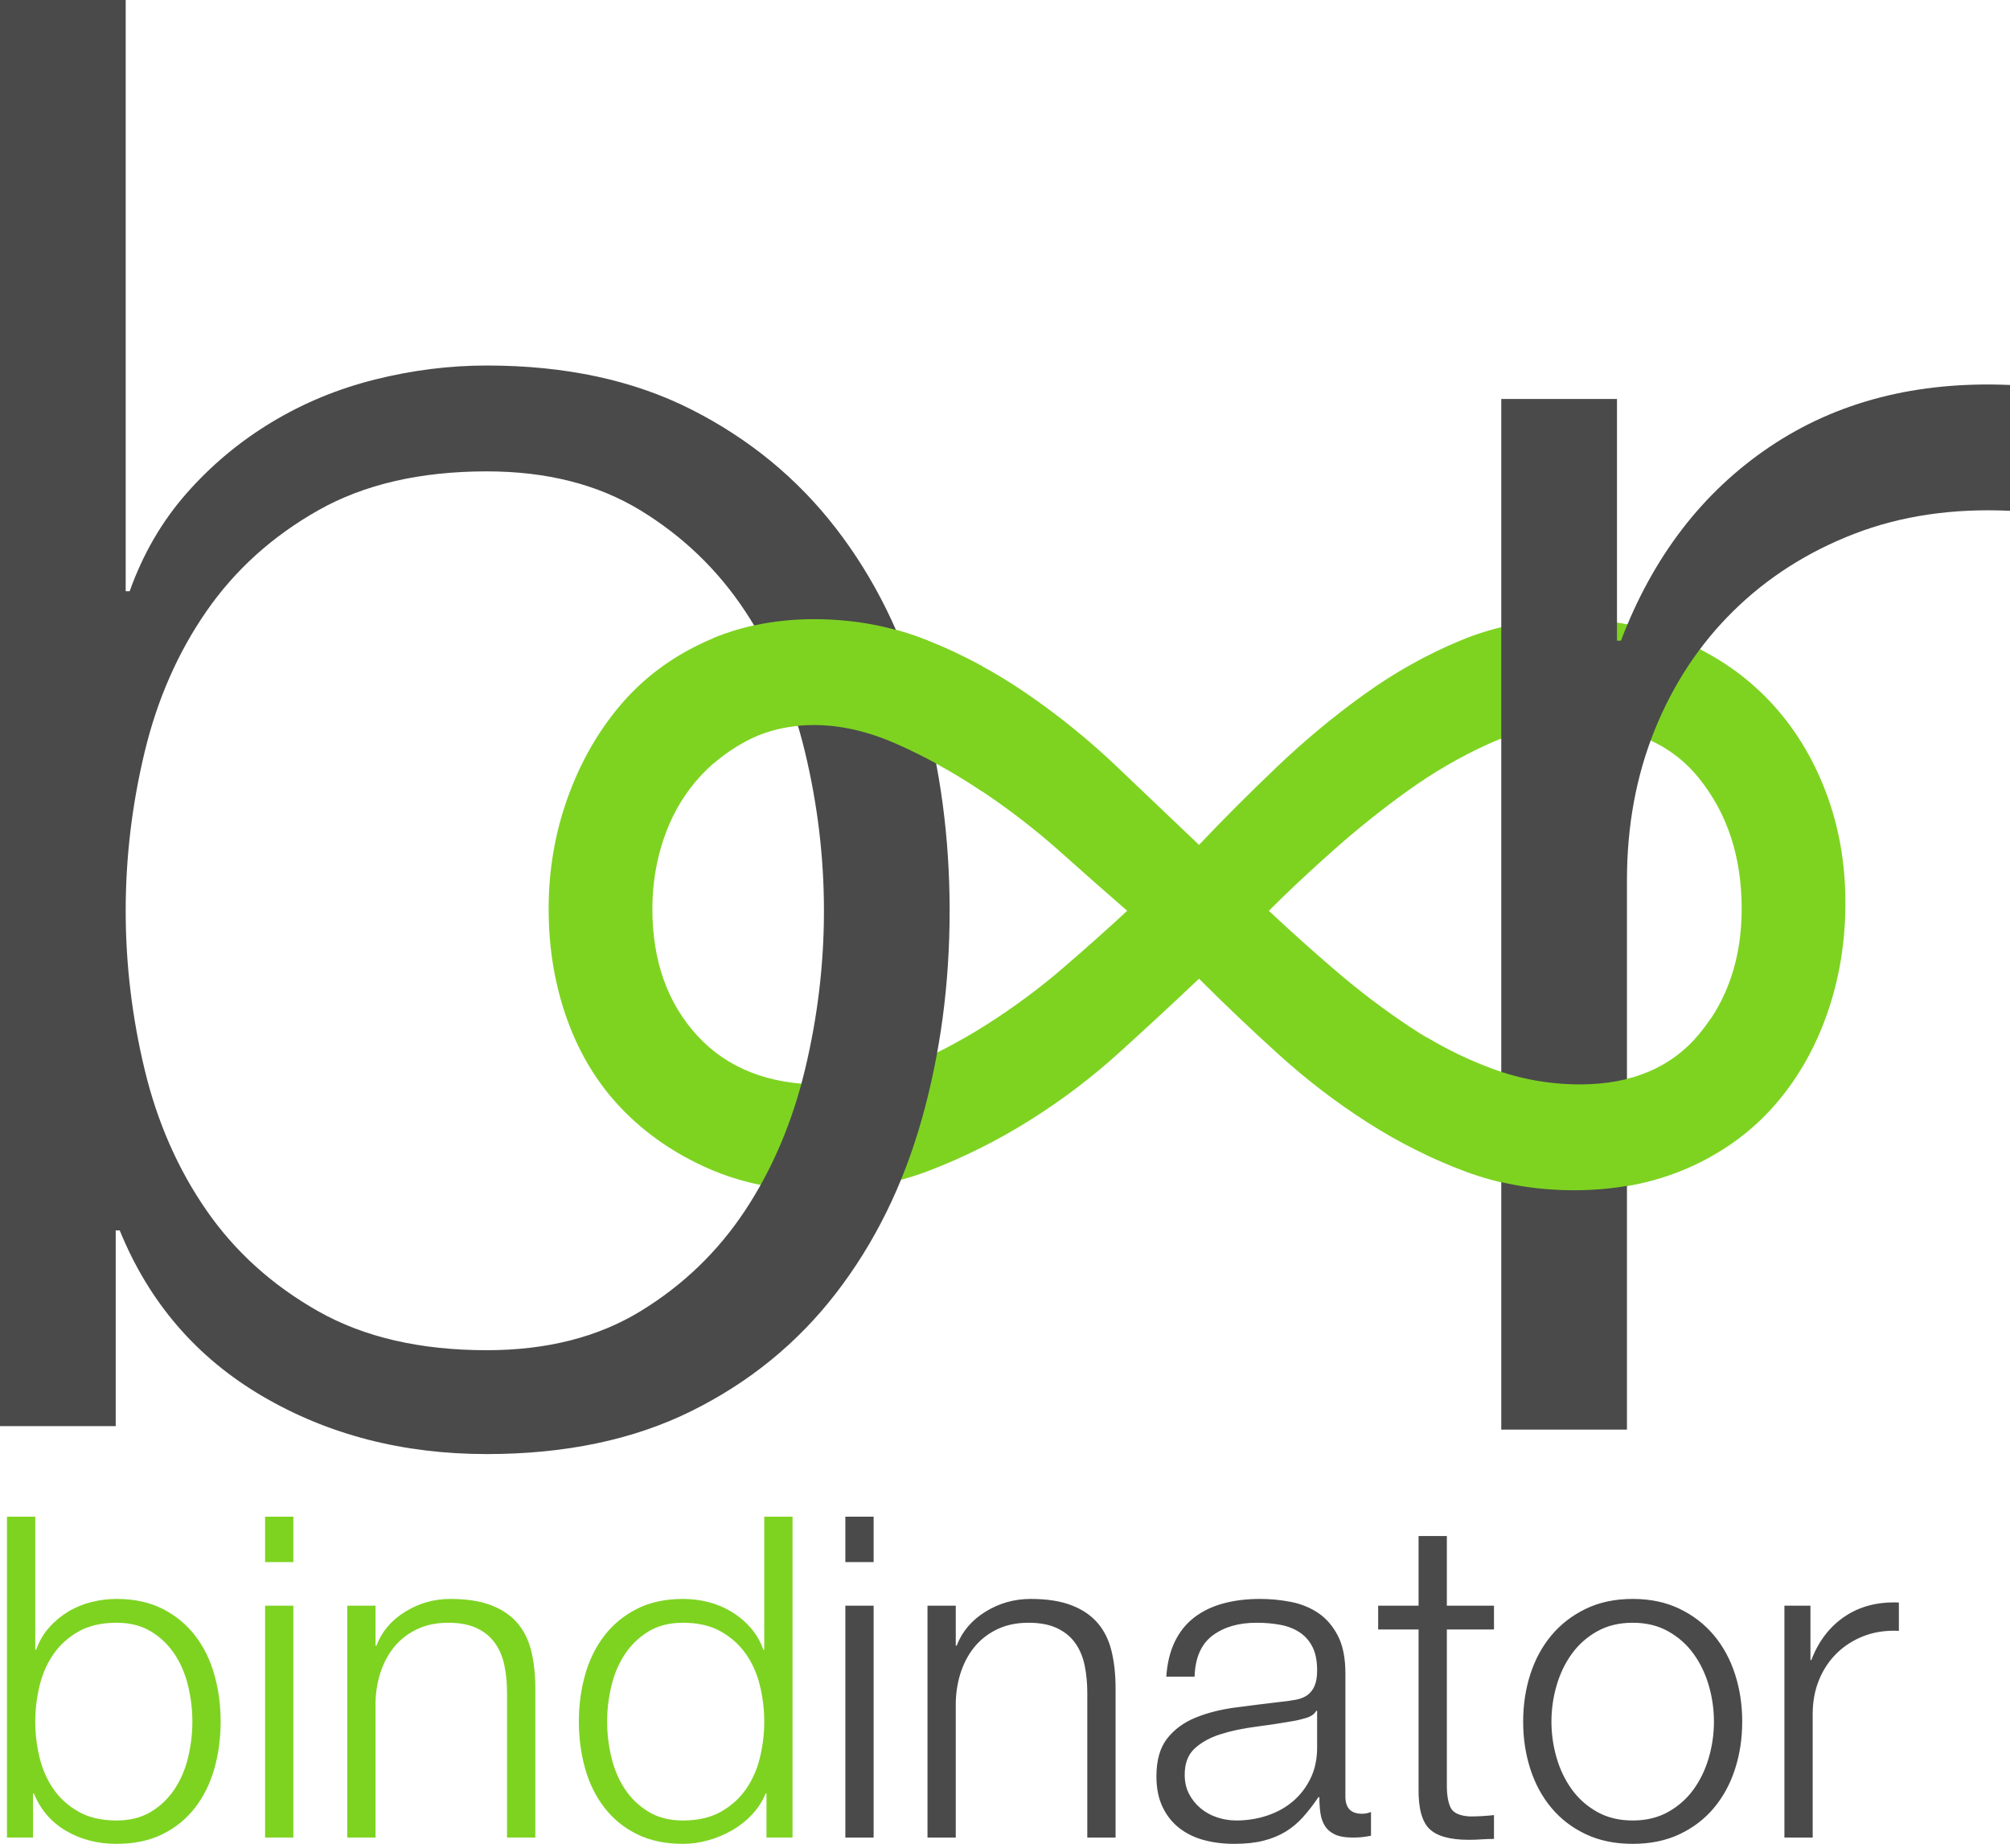
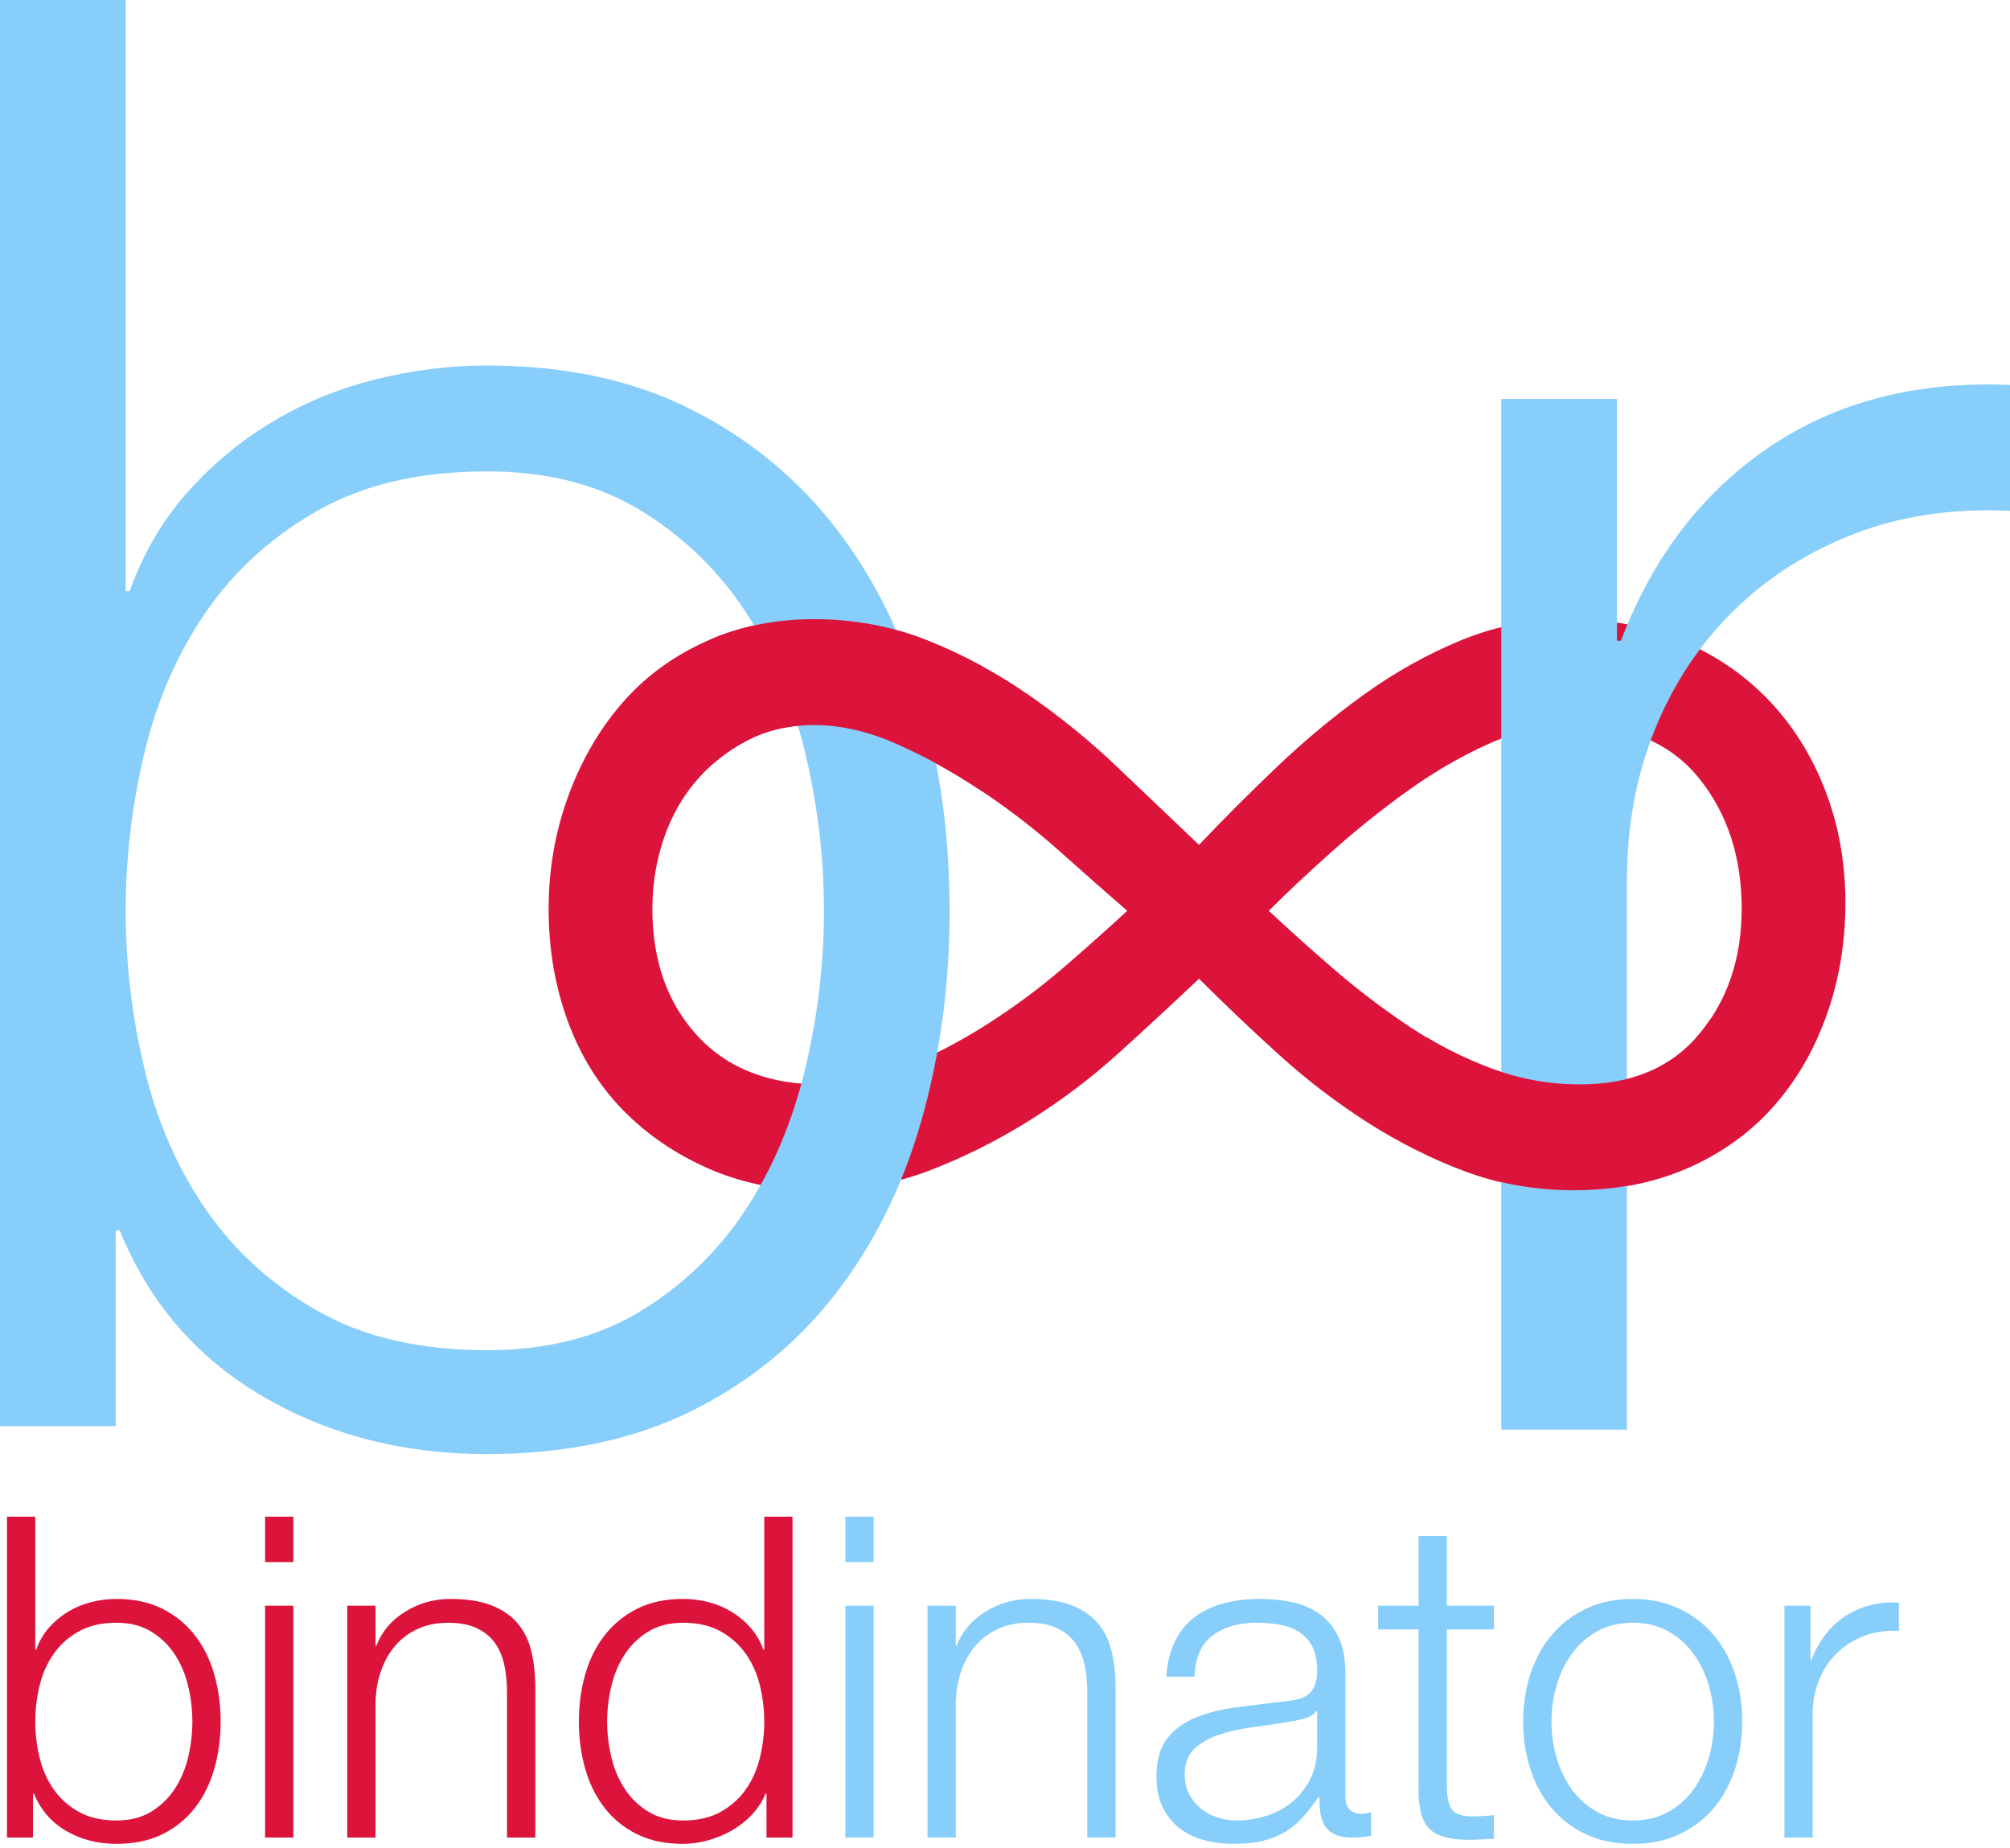
<svg xmlns="http://www.w3.org/2000/svg" width="469px" height="431px" viewBox="0 0 469 431" version="1.1">
  <defs />
  <g id="bindinator-logo" stroke="none" stroke-width="1" fill="none" fill-rule="evenodd">
    <g id="Group">
-       <path d="M190.859,277.704 C181.548,277.704 173.014,275.995 165.256,272.578 C157.497,269.161 150.825,264.58 145.239,258.833 C139.653,253.086 135.385,246.175 132.437,238.098 C129.489,230.022 128.015,221.324 128.015,212.005 C128.015,202.997 129.489,194.377 132.437,186.145 C135.385,177.914 139.497,170.692 144.773,164.479 C150.049,158.266 156.566,153.374 164.325,149.802 C172.083,146.229 180.617,144.443 189.928,144.443 C199.238,144.443 208.005,146.074 216.229,149.336 C224.453,152.597 232.289,156.791 239.737,161.916 C247.185,167.042 254.168,172.711 260.685,178.923 C267.202,185.136 273.564,191.193 279.771,197.095 C285.357,191.193 291.408,185.136 297.926,178.923 C304.443,172.711 311.27,167.042 318.408,161.916 C325.546,156.791 333.071,152.597 340.985,149.336 C348.899,146.074 357.355,144.443 366.355,144.443 C375.976,144.443 384.743,146.152 392.657,149.569 C400.57,152.986 407.32,157.645 412.906,163.547 C418.492,169.449 422.837,176.438 425.94,184.515 C429.044,192.591 430.596,201.289 430.596,210.608 C430.596,219.927 429.121,228.702 426.173,236.934 C423.225,245.165 419.035,252.31 413.604,258.367 C408.174,264.424 401.501,269.161 393.588,272.578 C385.674,275.995 376.907,277.704 367.286,277.704 C358.286,277.704 349.83,276.228 341.916,273.277 C334.002,270.326 326.399,266.521 319.106,261.862 C311.813,257.202 304.908,251.921 298.391,246.019 C291.874,240.117 285.667,234.216 279.771,228.314 C273.874,233.905 267.668,239.652 261.15,245.554 C254.633,251.456 247.651,256.736 240.202,261.396 C232.754,266.055 224.996,269.938 216.927,273.044 C208.858,276.151 200.169,277.704 190.859,277.704 Z M368.683,253.009 C380.786,253.009 390.096,249.048 396.613,241.127 C403.131,233.206 406.389,223.499 406.389,212.005 C406.389,199.891 403.053,189.718 396.381,181.486 C389.708,173.254 379.855,169.138 366.821,169.138 C360.304,169.138 353.787,170.614 347.269,173.565 C340.752,176.516 334.468,180.166 328.416,184.515 C322.365,188.863 316.546,193.523 310.96,198.493 C305.374,203.463 300.408,208.123 296.064,212.471 C301.029,217.131 306.227,221.79 311.658,226.45 C317.089,231.109 322.83,235.458 328.882,239.496 C334.934,243.534 341.295,246.796 347.968,249.281 C354.64,251.766 361.545,253.009 368.683,253.009 Z M191.79,253.009 C197.996,253.009 204.358,251.688 210.875,249.048 C217.393,246.408 223.832,243.068 230.194,239.03 C236.556,234.992 242.53,230.566 248.116,225.751 C253.702,220.936 258.668,216.51 263.012,212.471 C258.357,208.433 253.159,203.851 247.418,198.726 C241.677,193.601 235.547,188.863 229.03,184.515 C222.513,180.166 215.918,176.516 209.246,173.565 C202.574,170.614 196.134,169.138 189.928,169.138 C184.031,169.138 178.755,170.381 174.1,172.866 C169.445,175.351 165.488,178.535 162.23,182.418 C158.971,186.301 156.489,190.805 154.782,195.93 C153.075,201.056 152.221,206.414 152.221,212.005 C152.221,224.12 155.713,233.982 162.695,241.593 C169.678,249.203 179.376,253.009 191.79,253.009 Z" id="Combined-Shape" fill="#7ED321" />
-       <path d="M350.295,93.07 L350.295,333.498 L379.622,333.498 L379.622,205.363 C379.622,192.627 381.795,180.9 386.139,170.184 C390.484,159.467 396.613,150.226 404.527,142.46 C412.441,134.694 421.828,128.714 432.69,124.521 C443.552,120.327 455.655,118.541 469,119.163 L469,89.808 C447.276,88.876 428.578,93.691 412.906,104.252 C397.234,114.814 385.674,129.879 378.226,149.449 L377.295,149.449 L377.295,93.07 L350.295,93.07 Z" id="b∞r" fill="#4A4A4A" />
-       <path d="M399.174,269.792 C397.386,270.787 395.524,271.702 393.588,272.538 C385.674,275.955 376.907,277.663 367.286,277.663 C358.286,277.663 349.83,276.188 341.916,273.237 C338.844,272.091 335.818,270.816 332.839,269.413 L332.839,241.959 C337.691,244.864 342.734,247.291 347.968,249.24 C354.64,251.726 361.545,252.968 368.683,252.968 C380.786,252.968 390.096,249.008 396.613,241.086 C397.532,239.971 398.385,238.819 399.174,237.632 L399.174,269.792 Z" id="Combined-Shape" fill="#7ED321" />
-       <path d="M0,0 L0,332.685 L27,332.685 L27,287.023 L27.931,287.023 C34.758,303.797 45.853,316.688 61.214,325.696 C76.576,334.705 94.033,339.209 113.584,339.209 C131.894,339.209 147.799,335.869 161.299,329.191 C174.799,322.512 186.048,313.349 195.048,301.7 C204.048,290.051 210.72,276.539 215.065,261.163 C219.41,245.786 221.582,229.556 221.582,212.471 C221.582,195.387 219.41,179.156 215.065,163.78 C210.72,148.404 204.048,134.891 195.048,123.243 C186.048,111.594 174.799,102.353 161.299,95.519 C147.799,88.685 131.894,85.268 113.584,85.268 C104.895,85.268 96.205,86.355 87.516,88.53 C78.826,90.704 70.757,94.043 63.309,98.548 C55.861,103.052 49.266,108.565 43.525,115.089 C37.784,121.612 33.361,129.222 30.258,137.92 L29.327,137.92 L29.327,0 L0,0 Z M192.255,212.471 C192.255,224.897 190.781,237.244 187.833,249.514 C184.885,261.784 180.229,272.734 173.867,282.363 C167.506,291.993 159.359,299.836 149.428,305.894 C139.497,311.951 127.549,314.979 113.584,314.979 C98.067,314.979 84.955,311.951 74.249,305.894 C63.542,299.836 54.852,291.993 48.18,282.363 C41.508,272.734 36.698,261.784 33.749,249.514 C30.801,237.244 29.327,224.897 29.327,212.471 C29.327,200.046 30.801,187.699 33.749,175.429 C36.698,163.159 41.508,152.209 48.18,142.579 C54.852,132.95 63.542,125.107 74.249,119.049 C84.955,112.992 98.067,109.963 113.584,109.963 C127.549,109.963 139.497,112.992 149.428,119.049 C159.359,125.107 167.506,132.95 173.867,142.579 C180.229,152.209 184.885,163.159 187.833,175.429 C190.781,187.699 192.255,200.046 192.255,212.471 Z" id="Combined-Shape" fill="#4A4A4A" />
-       <path d="M166.419,148.888 C173.612,145.925 181.448,144.443 189.928,144.443 C199.238,144.443 208.005,146.074 216.229,149.336 C220.688,151.104 225.032,153.146 229.263,155.462 L229.263,184.67 C229.185,184.618 229.108,184.566 229.03,184.515 C222.513,180.166 215.918,176.516 209.246,173.565 C202.574,170.614 196.134,169.138 189.928,169.138 C184.031,169.138 178.755,170.381 174.1,172.866 C171.284,174.369 168.724,176.128 166.419,178.143 L166.419,148.888 Z" id="Combined-Shape" fill="#7ED321" />
+       <path d="M190.859,277.704 C181.548,277.704 173.014,275.995 165.256,272.578 C157.497,269.161 150.825,264.58 145.239,258.833 C139.653,253.086 135.385,246.175 132.437,238.098 C129.489,230.022 128.015,221.324 128.015,212.005 C128.015,202.997 129.489,194.377 132.437,186.145 C135.385,177.914 139.497,170.692 144.773,164.479 C150.049,158.266 156.566,153.374 164.325,149.802 C172.083,146.229 180.617,144.443 189.928,144.443 C199.238,144.443 208.005,146.074 216.229,149.336 C224.453,152.597 232.289,156.791 239.737,161.916 C247.185,167.042 254.168,172.711 260.685,178.923 C267.202,185.136 273.564,191.193 279.771,197.095 C285.357,191.193 291.408,185.136 297.926,178.923 C304.443,172.711 311.27,167.042 318.408,161.916 C325.546,156.791 333.071,152.597 340.985,149.336 C348.899,146.074 357.355,144.443 366.355,144.443 C375.976,144.443 384.743,146.152 392.657,149.569 C400.57,152.986 407.32,157.645 412.906,163.547 C418.492,169.449 422.837,176.438 425.94,184.515 C429.044,192.591 430.596,201.289 430.596,210.608 C430.596,219.927 429.121,228.702 426.173,236.934 C423.225,245.165 419.035,252.31 413.604,258.367 C408.174,264.424 401.501,269.161 393.588,272.578 C385.674,275.995 376.907,277.704 367.286,277.704 C358.286,277.704 349.83,276.228 341.916,273.277 C334.002,270.326 326.399,266.521 319.106,261.862 C311.813,257.202 304.908,251.921 298.391,246.019 C291.874,240.117 285.667,234.216 279.771,228.314 C273.874,233.905 267.668,239.652 261.15,245.554 C254.633,251.456 247.651,256.736 240.202,261.396 C232.754,266.055 224.996,269.938 216.927,273.044 C208.858,276.151 200.169,277.704 190.859,277.704 Z M368.683,253.009 C380.786,253.009 390.096,249.048 396.613,241.127 C403.131,233.206 406.389,223.499 406.389,212.005 C406.389,199.891 403.053,189.718 396.381,181.486 C389.708,173.254 379.855,169.138 366.821,169.138 C360.304,169.138 353.787,170.614 347.269,173.565 C340.752,176.516 334.468,180.166 328.416,184.515 C322.365,188.863 316.546,193.523 310.96,198.493 C305.374,203.463 300.408,208.123 296.064,212.471 C301.029,217.131 306.227,221.79 311.658,226.45 C317.089,231.109 322.83,235.458 328.882,239.496 C334.934,243.534 341.295,246.796 347.968,249.281 C354.64,251.766 361.545,253.009 368.683,253.009 Z M191.79,253.009 C197.996,253.009 204.358,251.688 210.875,249.048 C217.393,246.408 223.832,243.068 230.194,239.03 C236.556,234.992 242.53,230.566 248.116,225.751 C253.702,220.936 258.668,216.51 263.012,212.471 C258.357,208.433 253.159,203.851 247.418,198.726 C241.677,193.601 235.547,188.863 229.03,184.515 C222.513,180.166 215.918,176.516 209.246,173.565 C202.574,170.614 196.134,169.138 189.928,169.138 C184.031,169.138 178.755,170.381 174.1,172.866 C169.445,175.351 165.488,178.535 162.23,182.418 C158.971,186.301 156.489,190.805 154.782,195.93 C153.075,201.056 152.221,206.414 152.221,212.005 C152.221,224.12 155.713,233.982 162.695,241.593 C169.678,249.203 179.376,253.009 191.79,253.009 Z" id="Combined-Shape" fill="crimson" />
+       <path d="M350.295,93.07 L350.295,333.498 L379.622,333.498 L379.622,205.363 C379.622,192.627 381.795,180.9 386.139,170.184 C390.484,159.467 396.613,150.226 404.527,142.46 C412.441,134.694 421.828,128.714 432.69,124.521 C443.552,120.327 455.655,118.541 469,119.163 L469,89.808 C447.276,88.876 428.578,93.691 412.906,104.252 C397.234,114.814 385.674,129.879 378.226,149.449 L377.295,149.449 L377.295,93.07 L350.295,93.07 Z" id="b∞r" fill="lightskyblue" />
+       <path d="M399.174,269.792 C397.386,270.787 395.524,271.702 393.588,272.538 C385.674,275.955 376.907,277.663 367.286,277.663 C358.286,277.663 349.83,276.188 341.916,273.237 C338.844,272.091 335.818,270.816 332.839,269.413 L332.839,241.959 C337.691,244.864 342.734,247.291 347.968,249.24 C354.64,251.726 361.545,252.968 368.683,252.968 C380.786,252.968 390.096,249.008 396.613,241.086 C397.532,239.971 398.385,238.819 399.174,237.632 L399.174,269.792 Z" id="Combined-Shape" fill="crimson" />
+       <path d="M0,0 L0,332.685 L27,332.685 L27,287.023 L27.931,287.023 C34.758,303.797 45.853,316.688 61.214,325.696 C76.576,334.705 94.033,339.209 113.584,339.209 C131.894,339.209 147.799,335.869 161.299,329.191 C174.799,322.512 186.048,313.349 195.048,301.7 C204.048,290.051 210.72,276.539 215.065,261.163 C219.41,245.786 221.582,229.556 221.582,212.471 C221.582,195.387 219.41,179.156 215.065,163.78 C210.72,148.404 204.048,134.891 195.048,123.243 C186.048,111.594 174.799,102.353 161.299,95.519 C147.799,88.685 131.894,85.268 113.584,85.268 C104.895,85.268 96.205,86.355 87.516,88.53 C78.826,90.704 70.757,94.043 63.309,98.548 C55.861,103.052 49.266,108.565 43.525,115.089 C37.784,121.612 33.361,129.222 30.258,137.92 L29.327,137.92 L29.327,0 L0,0 Z M192.255,212.471 C192.255,224.897 190.781,237.244 187.833,249.514 C184.885,261.784 180.229,272.734 173.867,282.363 C167.506,291.993 159.359,299.836 149.428,305.894 C139.497,311.951 127.549,314.979 113.584,314.979 C98.067,314.979 84.955,311.951 74.249,305.894 C63.542,299.836 54.852,291.993 48.18,282.363 C41.508,272.734 36.698,261.784 33.749,249.514 C30.801,237.244 29.327,224.897 29.327,212.471 C29.327,200.046 30.801,187.699 33.749,175.429 C36.698,163.159 41.508,152.209 48.18,142.579 C54.852,132.95 63.542,125.107 74.249,119.049 C84.955,112.992 98.067,109.963 113.584,109.963 C127.549,109.963 139.497,112.992 149.428,119.049 C159.359,125.107 167.506,132.95 173.867,142.579 C180.229,152.209 184.885,163.159 187.833,175.429 C190.781,187.699 192.255,200.046 192.255,212.471 Z" id="Combined-Shape" fill="lightskyblue" />
+       <path d="M166.419,148.888 C173.612,145.925 181.448,144.443 189.928,144.443 C199.238,144.443 208.005,146.074 216.229,149.336 C220.688,151.104 225.032,153.146 229.263,155.462 L229.263,184.67 C229.185,184.618 229.108,184.566 229.03,184.515 C222.513,180.166 215.918,176.516 209.246,173.565 C202.574,170.614 196.134,169.138 189.928,169.138 C184.031,169.138 178.755,170.381 174.1,172.866 C171.284,174.369 168.724,176.128 166.419,178.143 L166.419,148.888 Z" id="Combined-Shape" fill="crimson" />
    </g>
-     <path d="M1.629,353.816 L1.629,428.67 L7.704,428.67 L7.704,418.396 L7.914,418.396 C9.45,422.17 11.946,425.071 15.403,427.098 C18.859,429.125 22.787,430.138 27.186,430.138 C31.305,430.138 34.884,429.387 37.922,427.884 C40.959,426.381 43.49,424.32 45.515,421.699 C47.54,419.078 49.041,416.037 50.019,412.578 C50.996,409.118 51.485,405.466 51.485,401.622 C51.485,397.778 50.996,394.126 50.019,390.667 C49.041,387.207 47.54,384.167 45.515,381.546 C43.49,378.925 40.959,376.845 37.922,375.308 C34.884,373.77 31.305,373.001 27.186,373.001 C25.231,373.001 23.275,373.246 21.32,373.735 C19.365,374.224 17.55,374.976 15.874,375.989 C14.198,377.003 12.714,378.243 11.422,379.711 C10.131,381.179 9.136,382.891 8.437,384.848 L8.228,384.848 L8.228,353.816 L1.629,353.816 Z M44.887,401.622 C44.887,404.418 44.555,407.196 43.892,409.957 C43.228,412.717 42.181,415.181 40.749,417.348 C39.318,419.514 37.485,421.279 35.251,422.642 C33.016,424.005 30.328,424.686 27.186,424.686 C23.694,424.686 20.744,424.005 18.335,422.642 C15.926,421.279 13.971,419.514 12.47,417.348 C10.969,415.181 9.886,412.717 9.223,409.957 C8.56,407.196 8.228,404.418 8.228,401.622 C8.228,398.826 8.56,396.048 9.223,393.288 C9.886,390.527 10.969,388.063 12.47,385.896 C13.971,383.73 15.926,381.965 18.335,380.602 C20.744,379.239 23.694,378.558 27.186,378.558 C30.328,378.558 33.016,379.239 35.251,380.602 C37.485,381.965 39.318,383.73 40.749,385.896 C42.181,388.063 43.228,390.527 43.892,393.288 C44.555,396.048 44.887,398.826 44.887,401.622 Z M61.854,353.816 L61.854,364.405 L68.453,364.405 L68.453,353.816 L61.854,353.816 Z M61.854,374.574 L61.854,428.67 L68.453,428.67 L68.453,374.574 L61.854,374.574 Z M81.022,374.574 L81.022,428.67 L87.62,428.67 L87.62,397.114 C87.69,394.458 88.127,391.995 88.93,389.723 C89.733,387.452 90.85,385.495 92.281,383.852 C93.713,382.21 95.458,380.917 97.518,379.973 C99.578,379.03 101.935,378.558 104.588,378.558 C107.242,378.558 109.459,378.977 111.239,379.816 C113.02,380.655 114.434,381.808 115.481,383.275 C116.528,384.743 117.262,386.473 117.681,388.465 C118.1,390.457 118.309,392.606 118.309,394.912 L118.309,428.67 L124.908,428.67 L124.908,393.864 C124.908,390.649 124.593,387.749 123.965,385.163 C123.337,382.577 122.254,380.392 120.718,378.61 C119.182,376.828 117.139,375.448 114.591,374.469 C112.042,373.491 108.882,373.001 105.112,373.001 C101.271,373.001 97.745,373.997 94.533,375.989 C91.321,377.981 89.087,380.62 87.83,383.905 L87.62,383.905 L87.62,374.574 L81.022,374.574 Z M184.923,428.67 L184.923,353.816 L178.325,353.816 L178.325,384.848 L178.115,384.848 C177.417,382.891 176.422,381.179 175.13,379.711 C173.838,378.243 172.355,377.003 170.679,375.989 C169.003,374.976 167.205,374.224 165.285,373.735 C163.364,373.246 161.392,373.001 159.367,373.001 C155.247,373.001 151.669,373.77 148.631,375.308 C145.594,376.845 143.062,378.925 141.037,381.546 C139.013,384.167 137.511,387.207 136.534,390.667 C135.556,394.126 135.067,397.778 135.067,401.622 C135.067,405.466 135.556,409.118 136.534,412.578 C137.511,416.037 139.013,419.078 141.037,421.699 C143.062,424.32 145.594,426.381 148.631,427.884 C151.669,429.387 155.247,430.138 159.367,430.138 C161.322,430.138 163.295,429.858 165.285,429.299 C167.275,428.74 169.143,427.954 170.888,426.94 C172.634,425.927 174.188,424.686 175.549,423.219 C176.911,421.751 177.941,420.143 178.639,418.396 L178.848,418.396 L178.848,428.67 L184.923,428.67 Z M141.666,401.622 C141.666,398.826 141.998,396.048 142.661,393.288 C143.324,390.527 144.372,388.063 145.803,385.896 C147.235,383.73 149.068,381.965 151.302,380.602 C153.536,379.239 156.225,378.558 159.367,378.558 C162.858,378.558 165.808,379.239 168.217,380.602 C170.626,381.965 172.582,383.73 174.083,385.896 C175.584,388.063 176.666,390.527 177.33,393.288 C177.993,396.048 178.325,398.826 178.325,401.622 C178.325,404.418 177.993,407.196 177.33,409.957 C176.666,412.717 175.584,415.181 174.083,417.348 C172.582,419.514 170.626,421.279 168.217,422.642 C165.808,424.005 162.858,424.686 159.367,424.686 C156.225,424.686 153.536,424.005 151.302,422.642 C149.068,421.279 147.235,419.514 145.803,417.348 C144.372,415.181 143.324,412.717 142.661,409.957 C141.998,407.196 141.666,404.418 141.666,401.622 Z" id="bind" fill="#7ED321" />
-     <path d="M197.248,353.816 L197.248,364.405 L203.846,364.405 L203.846,353.816 L197.248,353.816 Z M197.248,374.574 L197.248,428.67 L203.846,428.67 L203.846,374.574 L197.248,374.574 Z M216.415,374.574 L216.415,428.67 L223.014,428.67 L223.014,397.114 C223.083,394.458 223.52,391.995 224.323,389.723 C225.126,387.452 226.243,385.495 227.674,383.852 C229.106,382.21 230.852,380.917 232.911,379.973 C234.971,379.03 237.328,378.558 239.981,378.558 C242.635,378.558 244.852,378.977 246.632,379.816 C248.413,380.655 249.827,381.808 250.874,383.275 C251.922,384.743 252.655,386.473 253.074,388.465 C253.493,390.457 253.702,392.606 253.702,394.912 L253.702,428.67 L260.301,428.67 L260.301,393.864 C260.301,390.649 259.987,387.749 259.358,385.163 C258.73,382.577 257.647,380.392 256.111,378.61 C254.575,376.828 252.533,375.448 249.984,374.469 C247.435,373.491 244.276,373.001 240.505,373.001 C236.665,373.001 233.138,373.997 229.926,375.989 C226.714,377.981 224.48,380.62 223.223,383.905 L223.014,383.905 L223.014,374.574 L216.415,374.574 Z M272.136,391.138 L278.735,391.138 C278.875,386.735 280.271,383.538 282.925,381.546 C285.578,379.554 288.999,378.558 293.189,378.558 C295.144,378.558 296.977,378.715 298.688,379.03 C300.399,379.344 301.9,379.921 303.192,380.759 C304.483,381.598 305.496,382.734 306.229,384.167 C306.962,385.599 307.329,387.434 307.329,389.671 C307.329,391.138 307.137,392.326 306.753,393.235 C306.369,394.144 305.828,394.86 305.129,395.384 C304.431,395.908 303.558,396.275 302.511,396.485 C301.463,396.695 300.241,396.869 298.845,397.009 C295.284,397.429 291.775,397.865 288.319,398.32 C284.862,398.774 281.755,399.56 278.997,400.679 C276.239,401.797 274.022,403.422 272.346,405.554 C270.67,407.685 269.832,410.638 269.832,414.412 C269.832,417.138 270.303,419.497 271.246,421.489 C272.189,423.481 273.481,425.123 275.121,426.416 C276.762,427.709 278.683,428.653 280.882,429.247 C283.082,429.841 285.438,430.138 287.952,430.138 C290.605,430.138 292.892,429.893 294.812,429.404 C296.733,428.915 298.443,428.216 299.945,427.307 C301.446,426.399 302.808,425.263 304.03,423.9 C305.252,422.537 306.456,420.982 307.643,419.235 L307.853,419.235 C307.853,420.633 307.94,421.908 308.114,423.061 C308.289,424.215 308.656,425.211 309.214,426.049 C309.773,426.888 310.558,427.535 311.571,427.989 C312.583,428.443 313.927,428.67 315.603,428.67 C316.511,428.67 317.262,428.635 317.855,428.565 C318.449,428.496 319.129,428.391 319.898,428.251 L319.898,422.695 C319.269,422.974 318.571,423.114 317.803,423.114 C315.219,423.114 313.927,421.786 313.927,419.13 L313.927,390.404 C313.927,386.77 313.334,383.817 312.147,381.546 C310.96,379.274 309.424,377.509 307.538,376.251 C305.653,374.993 303.523,374.137 301.149,373.683 C298.775,373.229 296.401,373.001 294.027,373.001 C290.885,373.001 288.022,373.351 285.438,374.05 C282.855,374.749 280.603,375.832 278.683,377.3 C276.762,378.767 275.244,380.655 274.126,382.961 C273.009,385.267 272.346,387.993 272.136,391.138 Z M307.329,399.106 L307.329,407.703 C307.329,410.359 306.823,412.735 305.81,414.832 C304.798,416.928 303.436,418.711 301.725,420.178 C300.015,421.646 298.007,422.764 295.703,423.533 C293.398,424.302 290.989,424.686 288.476,424.686 C286.94,424.686 285.438,424.442 283.972,423.953 C282.506,423.463 281.214,422.747 280.097,421.803 C278.979,420.86 278.089,419.742 277.426,418.449 C276.762,417.156 276.431,415.67 276.431,413.993 C276.431,411.337 277.216,409.293 278.787,407.86 C280.358,406.427 282.366,405.326 284.81,404.558 C287.254,403.789 289.96,403.212 292.927,402.828 C295.895,402.443 298.775,402.007 301.568,401.517 C302.476,401.377 303.523,401.133 304.71,400.783 C305.897,400.434 306.7,399.875 307.119,399.106 L307.329,399.106 Z M337.599,374.574 L337.599,358.324 L331,358.324 L331,374.574 L321.573,374.574 L321.573,380.13 L331,380.13 L331,417.138 C330.93,421.751 331.768,424.914 333.514,426.626 C335.259,428.338 338.332,429.194 342.731,429.194 C343.708,429.194 344.686,429.16 345.663,429.09 C346.641,429.02 347.619,428.985 348.596,428.985 L348.596,423.428 C346.711,423.638 344.826,423.743 342.94,423.743 C340.566,423.603 339.082,422.922 338.489,421.699 C337.895,420.475 337.599,418.781 337.599,416.614 L337.599,380.13 L348.596,380.13 L348.596,374.574 L337.599,374.574 Z M380.961,378.558 C384.103,378.558 386.861,379.222 389.235,380.55 C391.609,381.878 393.582,383.625 395.153,385.792 C396.724,387.958 397.911,390.422 398.714,393.183 C399.517,395.943 399.919,398.757 399.919,401.622 C399.919,404.488 399.517,407.301 398.714,410.062 C397.911,412.822 396.724,415.286 395.153,417.453 C393.582,419.619 391.609,421.367 389.235,422.695 C386.861,424.022 384.103,424.686 380.961,424.686 C377.818,424.686 375.06,424.022 372.686,422.695 C370.312,421.367 368.34,419.619 366.768,417.453 C365.197,415.286 364.01,412.822 363.207,410.062 C362.404,407.301 362.003,404.488 362.003,401.622 C362.003,398.757 362.404,395.943 363.207,393.183 C364.01,390.422 365.197,387.958 366.768,385.792 C368.34,383.625 370.312,381.878 372.686,380.55 C375.06,379.222 377.818,378.558 380.961,378.558 Z M380.961,373.001 C376.841,373.001 373.193,373.77 370.015,375.308 C366.838,376.845 364.167,378.907 362.003,381.493 C359.838,384.079 358.197,387.102 357.08,390.562 C355.963,394.021 355.404,397.708 355.404,401.622 C355.404,405.536 355.963,409.223 357.08,412.683 C358.197,416.142 359.838,419.165 362.003,421.751 C364.167,424.337 366.838,426.381 370.015,427.884 C373.193,429.387 376.841,430.138 380.961,430.138 C385.08,430.138 388.729,429.387 391.906,427.884 C395.083,426.381 397.754,424.337 399.919,421.751 C402.083,419.165 403.724,416.142 404.841,412.683 C405.958,409.223 406.517,405.536 406.517,401.622 C406.517,397.708 405.958,394.021 404.841,390.562 C403.724,387.102 402.083,384.079 399.919,381.493 C397.754,378.907 395.083,376.845 391.906,375.308 C388.729,373.77 385.08,373.001 380.961,373.001 Z M416.363,374.574 L416.363,428.67 L422.961,428.67 L422.961,399.84 C422.961,396.974 423.45,394.336 424.428,391.925 C425.405,389.513 426.784,387.434 428.565,385.687 C430.345,383.939 432.458,382.594 434.901,381.651 C437.345,380.707 440.069,380.305 443.071,380.445 L443.071,373.84 C438.183,373.63 433.976,374.714 430.45,377.09 C426.924,379.466 424.323,382.856 422.647,387.259 L422.437,387.259 L422.437,374.574 L416.363,374.574 Z" id="inator" fill="#4A4A4A" />
+     <path d="M1.629,353.816 L1.629,428.67 L7.704,428.67 L7.704,418.396 L7.914,418.396 C9.45,422.17 11.946,425.071 15.403,427.098 C18.859,429.125 22.787,430.138 27.186,430.138 C31.305,430.138 34.884,429.387 37.922,427.884 C40.959,426.381 43.49,424.32 45.515,421.699 C47.54,419.078 49.041,416.037 50.019,412.578 C50.996,409.118 51.485,405.466 51.485,401.622 C51.485,397.778 50.996,394.126 50.019,390.667 C49.041,387.207 47.54,384.167 45.515,381.546 C43.49,378.925 40.959,376.845 37.922,375.308 C34.884,373.77 31.305,373.001 27.186,373.001 C25.231,373.001 23.275,373.246 21.32,373.735 C19.365,374.224 17.55,374.976 15.874,375.989 C14.198,377.003 12.714,378.243 11.422,379.711 C10.131,381.179 9.136,382.891 8.437,384.848 L8.228,384.848 L8.228,353.816 L1.629,353.816 Z M44.887,401.622 C44.887,404.418 44.555,407.196 43.892,409.957 C43.228,412.717 42.181,415.181 40.749,417.348 C39.318,419.514 37.485,421.279 35.251,422.642 C33.016,424.005 30.328,424.686 27.186,424.686 C23.694,424.686 20.744,424.005 18.335,422.642 C15.926,421.279 13.971,419.514 12.47,417.348 C10.969,415.181 9.886,412.717 9.223,409.957 C8.56,407.196 8.228,404.418 8.228,401.622 C8.228,398.826 8.56,396.048 9.223,393.288 C9.886,390.527 10.969,388.063 12.47,385.896 C13.971,383.73 15.926,381.965 18.335,380.602 C20.744,379.239 23.694,378.558 27.186,378.558 C30.328,378.558 33.016,379.239 35.251,380.602 C37.485,381.965 39.318,383.73 40.749,385.896 C42.181,388.063 43.228,390.527 43.892,393.288 C44.555,396.048 44.887,398.826 44.887,401.622 Z M61.854,353.816 L61.854,364.405 L68.453,364.405 L68.453,353.816 L61.854,353.816 Z M61.854,374.574 L61.854,428.67 L68.453,428.67 L68.453,374.574 L61.854,374.574 Z M81.022,374.574 L81.022,428.67 L87.62,428.67 L87.62,397.114 C87.69,394.458 88.127,391.995 88.93,389.723 C89.733,387.452 90.85,385.495 92.281,383.852 C93.713,382.21 95.458,380.917 97.518,379.973 C99.578,379.03 101.935,378.558 104.588,378.558 C107.242,378.558 109.459,378.977 111.239,379.816 C113.02,380.655 114.434,381.808 115.481,383.275 C116.528,384.743 117.262,386.473 117.681,388.465 C118.1,390.457 118.309,392.606 118.309,394.912 L118.309,428.67 L124.908,428.67 L124.908,393.864 C124.908,390.649 124.593,387.749 123.965,385.163 C123.337,382.577 122.254,380.392 120.718,378.61 C119.182,376.828 117.139,375.448 114.591,374.469 C112.042,373.491 108.882,373.001 105.112,373.001 C101.271,373.001 97.745,373.997 94.533,375.989 C91.321,377.981 89.087,380.62 87.83,383.905 L87.62,383.905 L87.62,374.574 L81.022,374.574 Z M184.923,428.67 L184.923,353.816 L178.325,353.816 L178.325,384.848 L178.115,384.848 C177.417,382.891 176.422,381.179 175.13,379.711 C173.838,378.243 172.355,377.003 170.679,375.989 C169.003,374.976 167.205,374.224 165.285,373.735 C163.364,373.246 161.392,373.001 159.367,373.001 C155.247,373.001 151.669,373.77 148.631,375.308 C145.594,376.845 143.062,378.925 141.037,381.546 C139.013,384.167 137.511,387.207 136.534,390.667 C135.556,394.126 135.067,397.778 135.067,401.622 C135.067,405.466 135.556,409.118 136.534,412.578 C137.511,416.037 139.013,419.078 141.037,421.699 C143.062,424.32 145.594,426.381 148.631,427.884 C151.669,429.387 155.247,430.138 159.367,430.138 C161.322,430.138 163.295,429.858 165.285,429.299 C167.275,428.74 169.143,427.954 170.888,426.94 C172.634,425.927 174.188,424.686 175.549,423.219 C176.911,421.751 177.941,420.143 178.639,418.396 L178.848,418.396 L178.848,428.67 L184.923,428.67 Z M141.666,401.622 C141.666,398.826 141.998,396.048 142.661,393.288 C143.324,390.527 144.372,388.063 145.803,385.896 C147.235,383.73 149.068,381.965 151.302,380.602 C153.536,379.239 156.225,378.558 159.367,378.558 C162.858,378.558 165.808,379.239 168.217,380.602 C170.626,381.965 172.582,383.73 174.083,385.896 C175.584,388.063 176.666,390.527 177.33,393.288 C177.993,396.048 178.325,398.826 178.325,401.622 C178.325,404.418 177.993,407.196 177.33,409.957 C176.666,412.717 175.584,415.181 174.083,417.348 C172.582,419.514 170.626,421.279 168.217,422.642 C165.808,424.005 162.858,424.686 159.367,424.686 C156.225,424.686 153.536,424.005 151.302,422.642 C149.068,421.279 147.235,419.514 145.803,417.348 C144.372,415.181 143.324,412.717 142.661,409.957 C141.998,407.196 141.666,404.418 141.666,401.622 Z" id="bind" fill="crimson" />
+     <path d="M197.248,353.816 L197.248,364.405 L203.846,364.405 L203.846,353.816 L197.248,353.816 Z M197.248,374.574 L197.248,428.67 L203.846,428.67 L203.846,374.574 L197.248,374.574 Z M216.415,374.574 L216.415,428.67 L223.014,428.67 L223.014,397.114 C223.083,394.458 223.52,391.995 224.323,389.723 C225.126,387.452 226.243,385.495 227.674,383.852 C229.106,382.21 230.852,380.917 232.911,379.973 C234.971,379.03 237.328,378.558 239.981,378.558 C242.635,378.558 244.852,378.977 246.632,379.816 C248.413,380.655 249.827,381.808 250.874,383.275 C251.922,384.743 252.655,386.473 253.074,388.465 C253.493,390.457 253.702,392.606 253.702,394.912 L253.702,428.67 L260.301,428.67 L260.301,393.864 C260.301,390.649 259.987,387.749 259.358,385.163 C258.73,382.577 257.647,380.392 256.111,378.61 C254.575,376.828 252.533,375.448 249.984,374.469 C247.435,373.491 244.276,373.001 240.505,373.001 C236.665,373.001 233.138,373.997 229.926,375.989 C226.714,377.981 224.48,380.62 223.223,383.905 L223.014,383.905 L223.014,374.574 L216.415,374.574 Z M272.136,391.138 L278.735,391.138 C278.875,386.735 280.271,383.538 282.925,381.546 C285.578,379.554 288.999,378.558 293.189,378.558 C295.144,378.558 296.977,378.715 298.688,379.03 C300.399,379.344 301.9,379.921 303.192,380.759 C304.483,381.598 305.496,382.734 306.229,384.167 C306.962,385.599 307.329,387.434 307.329,389.671 C307.329,391.138 307.137,392.326 306.753,393.235 C306.369,394.144 305.828,394.86 305.129,395.384 C304.431,395.908 303.558,396.275 302.511,396.485 C301.463,396.695 300.241,396.869 298.845,397.009 C295.284,397.429 291.775,397.865 288.319,398.32 C284.862,398.774 281.755,399.56 278.997,400.679 C276.239,401.797 274.022,403.422 272.346,405.554 C270.67,407.685 269.832,410.638 269.832,414.412 C269.832,417.138 270.303,419.497 271.246,421.489 C272.189,423.481 273.481,425.123 275.121,426.416 C276.762,427.709 278.683,428.653 280.882,429.247 C283.082,429.841 285.438,430.138 287.952,430.138 C290.605,430.138 292.892,429.893 294.812,429.404 C296.733,428.915 298.443,428.216 299.945,427.307 C301.446,426.399 302.808,425.263 304.03,423.9 C305.252,422.537 306.456,420.982 307.643,419.235 L307.853,419.235 C307.853,420.633 307.94,421.908 308.114,423.061 C308.289,424.215 308.656,425.211 309.214,426.049 C309.773,426.888 310.558,427.535 311.571,427.989 C312.583,428.443 313.927,428.67 315.603,428.67 C316.511,428.67 317.262,428.635 317.855,428.565 C318.449,428.496 319.129,428.391 319.898,428.251 L319.898,422.695 C319.269,422.974 318.571,423.114 317.803,423.114 C315.219,423.114 313.927,421.786 313.927,419.13 L313.927,390.404 C313.927,386.77 313.334,383.817 312.147,381.546 C310.96,379.274 309.424,377.509 307.538,376.251 C305.653,374.993 303.523,374.137 301.149,373.683 C298.775,373.229 296.401,373.001 294.027,373.001 C290.885,373.001 288.022,373.351 285.438,374.05 C282.855,374.749 280.603,375.832 278.683,377.3 C276.762,378.767 275.244,380.655 274.126,382.961 C273.009,385.267 272.346,387.993 272.136,391.138 Z M307.329,399.106 L307.329,407.703 C307.329,410.359 306.823,412.735 305.81,414.832 C304.798,416.928 303.436,418.711 301.725,420.178 C300.015,421.646 298.007,422.764 295.703,423.533 C293.398,424.302 290.989,424.686 288.476,424.686 C286.94,424.686 285.438,424.442 283.972,423.953 C282.506,423.463 281.214,422.747 280.097,421.803 C278.979,420.86 278.089,419.742 277.426,418.449 C276.762,417.156 276.431,415.67 276.431,413.993 C276.431,411.337 277.216,409.293 278.787,407.86 C280.358,406.427 282.366,405.326 284.81,404.558 C287.254,403.789 289.96,403.212 292.927,402.828 C295.895,402.443 298.775,402.007 301.568,401.517 C302.476,401.377 303.523,401.133 304.71,400.783 C305.897,400.434 306.7,399.875 307.119,399.106 L307.329,399.106 Z M337.599,374.574 L337.599,358.324 L331,358.324 L331,374.574 L321.573,374.574 L321.573,380.13 L331,380.13 L331,417.138 C330.93,421.751 331.768,424.914 333.514,426.626 C335.259,428.338 338.332,429.194 342.731,429.194 C343.708,429.194 344.686,429.16 345.663,429.09 C346.641,429.02 347.619,428.985 348.596,428.985 L348.596,423.428 C346.711,423.638 344.826,423.743 342.94,423.743 C340.566,423.603 339.082,422.922 338.489,421.699 C337.895,420.475 337.599,418.781 337.599,416.614 L337.599,380.13 L348.596,380.13 L348.596,374.574 L337.599,374.574 Z M380.961,378.558 C384.103,378.558 386.861,379.222 389.235,380.55 C391.609,381.878 393.582,383.625 395.153,385.792 C396.724,387.958 397.911,390.422 398.714,393.183 C399.517,395.943 399.919,398.757 399.919,401.622 C399.919,404.488 399.517,407.301 398.714,410.062 C397.911,412.822 396.724,415.286 395.153,417.453 C393.582,419.619 391.609,421.367 389.235,422.695 C386.861,424.022 384.103,424.686 380.961,424.686 C377.818,424.686 375.06,424.022 372.686,422.695 C370.312,421.367 368.34,419.619 366.768,417.453 C365.197,415.286 364.01,412.822 363.207,410.062 C362.404,407.301 362.003,404.488 362.003,401.622 C362.003,398.757 362.404,395.943 363.207,393.183 C364.01,390.422 365.197,387.958 366.768,385.792 C368.34,383.625 370.312,381.878 372.686,380.55 C375.06,379.222 377.818,378.558 380.961,378.558 Z M380.961,373.001 C376.841,373.001 373.193,373.77 370.015,375.308 C366.838,376.845 364.167,378.907 362.003,381.493 C359.838,384.079 358.197,387.102 357.08,390.562 C355.963,394.021 355.404,397.708 355.404,401.622 C355.404,405.536 355.963,409.223 357.08,412.683 C358.197,416.142 359.838,419.165 362.003,421.751 C364.167,424.337 366.838,426.381 370.015,427.884 C373.193,429.387 376.841,430.138 380.961,430.138 C385.08,430.138 388.729,429.387 391.906,427.884 C395.083,426.381 397.754,424.337 399.919,421.751 C402.083,419.165 403.724,416.142 404.841,412.683 C405.958,409.223 406.517,405.536 406.517,401.622 C406.517,397.708 405.958,394.021 404.841,390.562 C403.724,387.102 402.083,384.079 399.919,381.493 C397.754,378.907 395.083,376.845 391.906,375.308 C388.729,373.77 385.08,373.001 380.961,373.001 Z M416.363,374.574 L416.363,428.67 L422.961,428.67 L422.961,399.84 C422.961,396.974 423.45,394.336 424.428,391.925 C425.405,389.513 426.784,387.434 428.565,385.687 C430.345,383.939 432.458,382.594 434.901,381.651 C437.345,380.707 440.069,380.305 443.071,380.445 L443.071,373.84 C438.183,373.63 433.976,374.714 430.45,377.09 C426.924,379.466 424.323,382.856 422.647,387.259 L422.437,387.259 L422.437,374.574 L416.363,374.574 Z" id="inator" fill="lightskyblue" />
  </g>
</svg>
